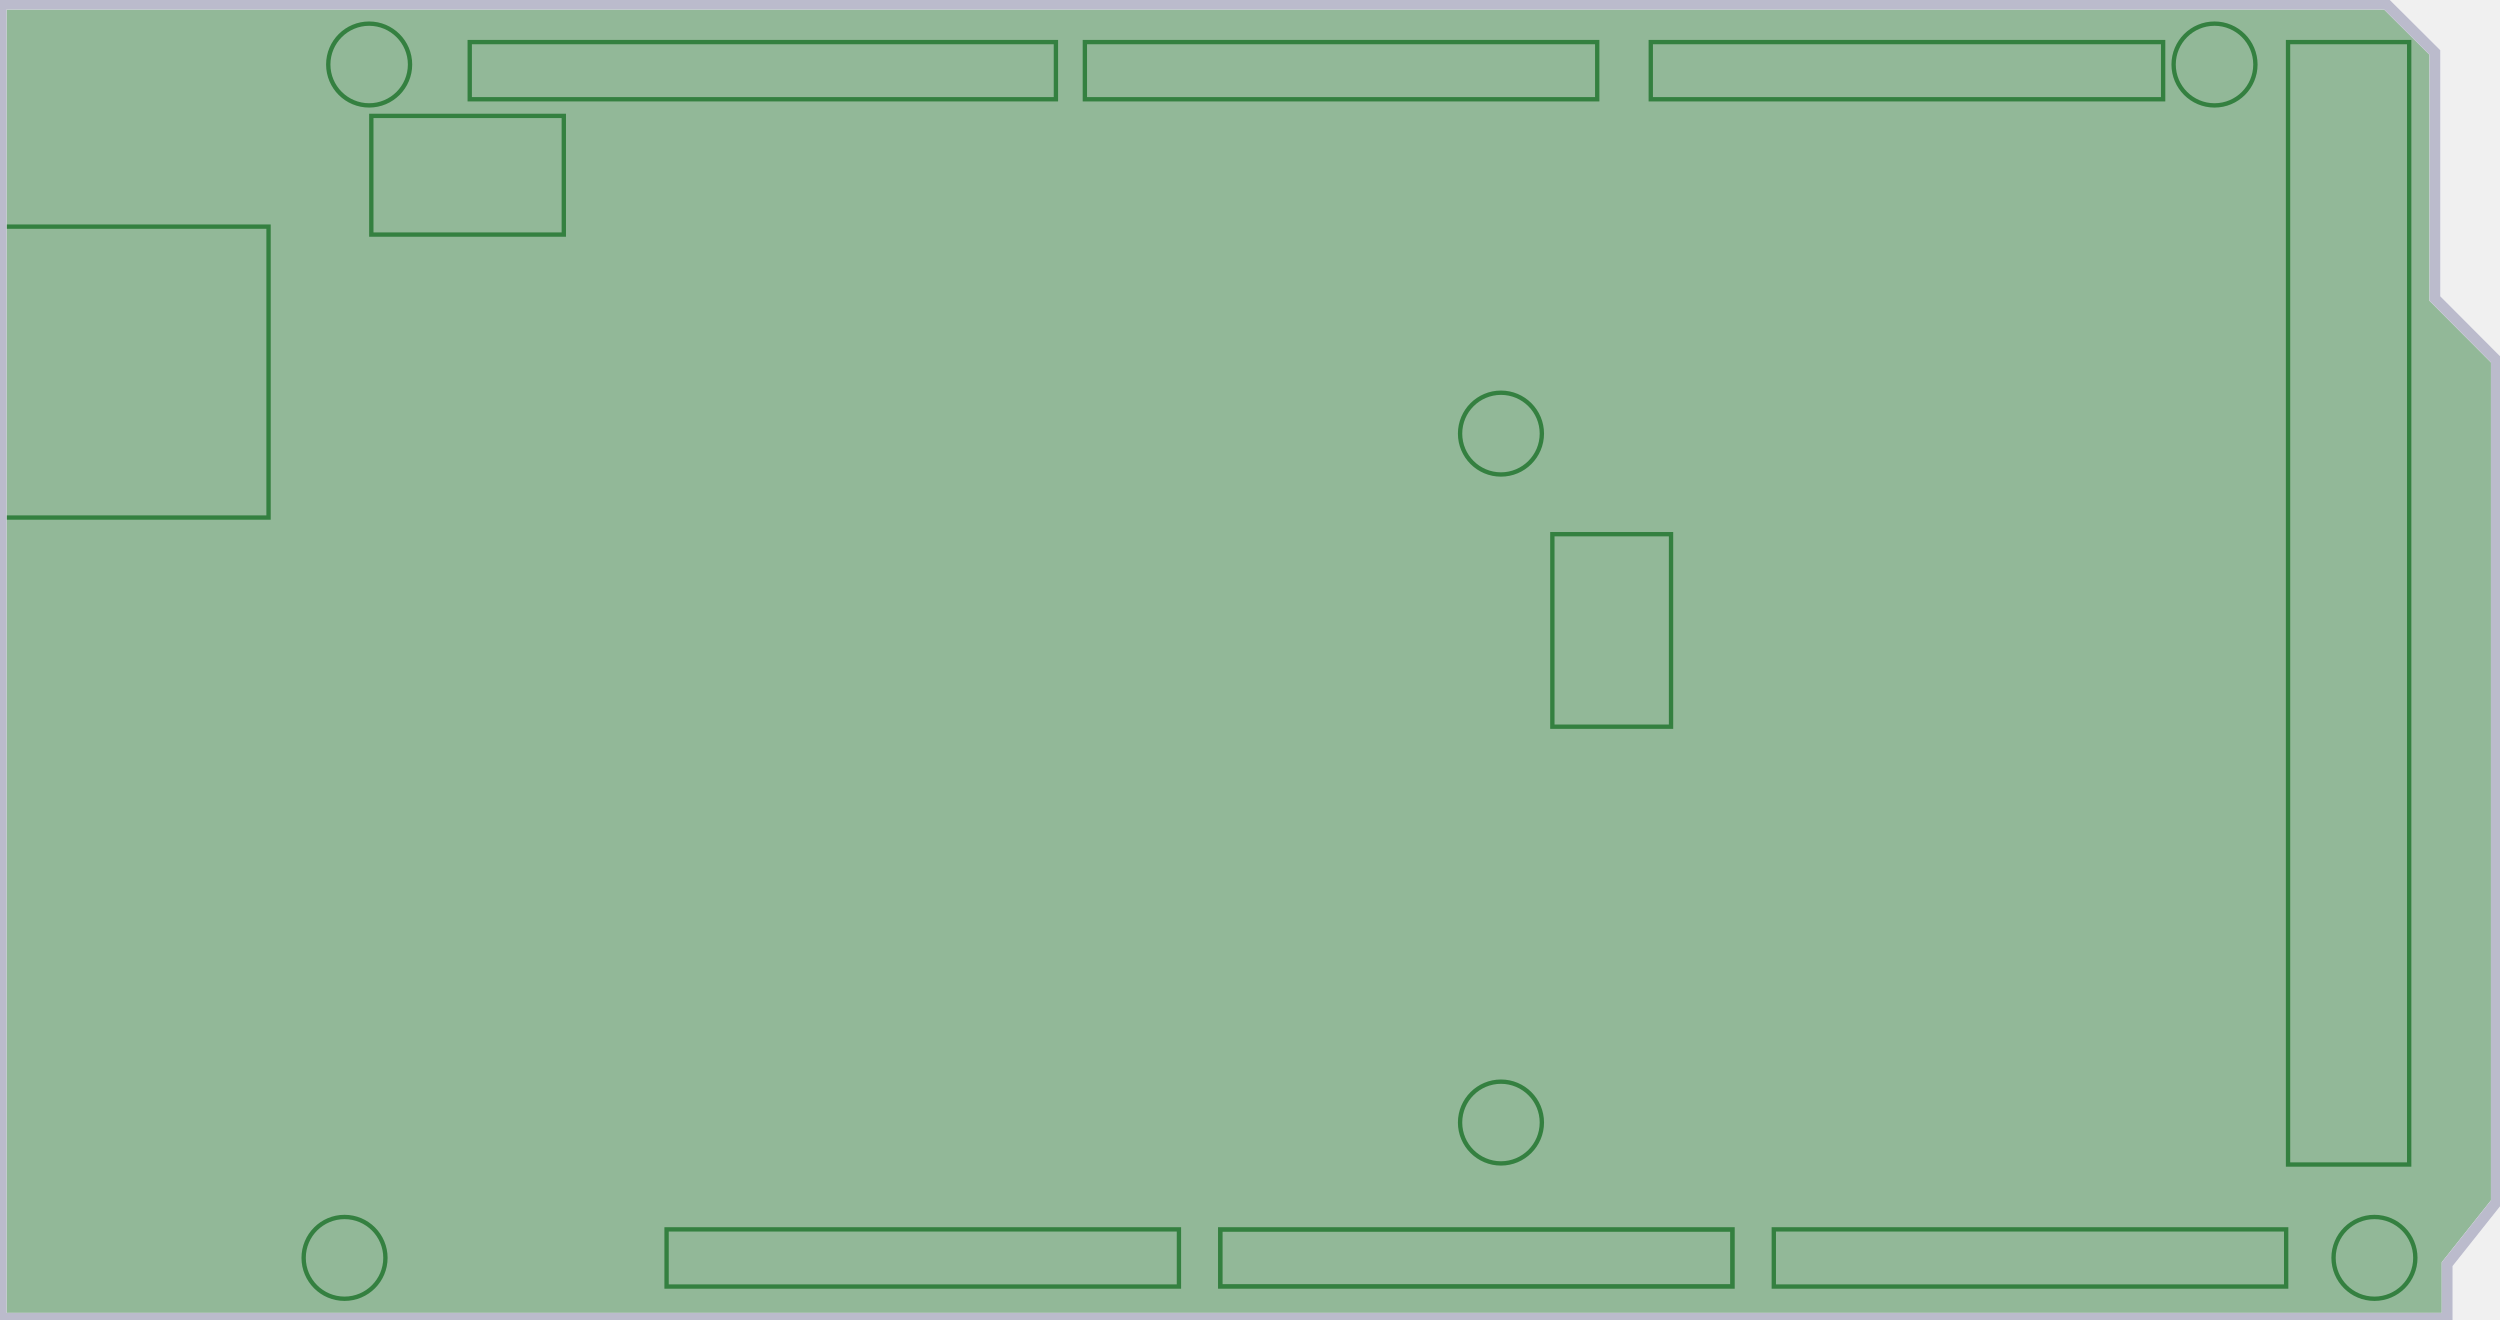
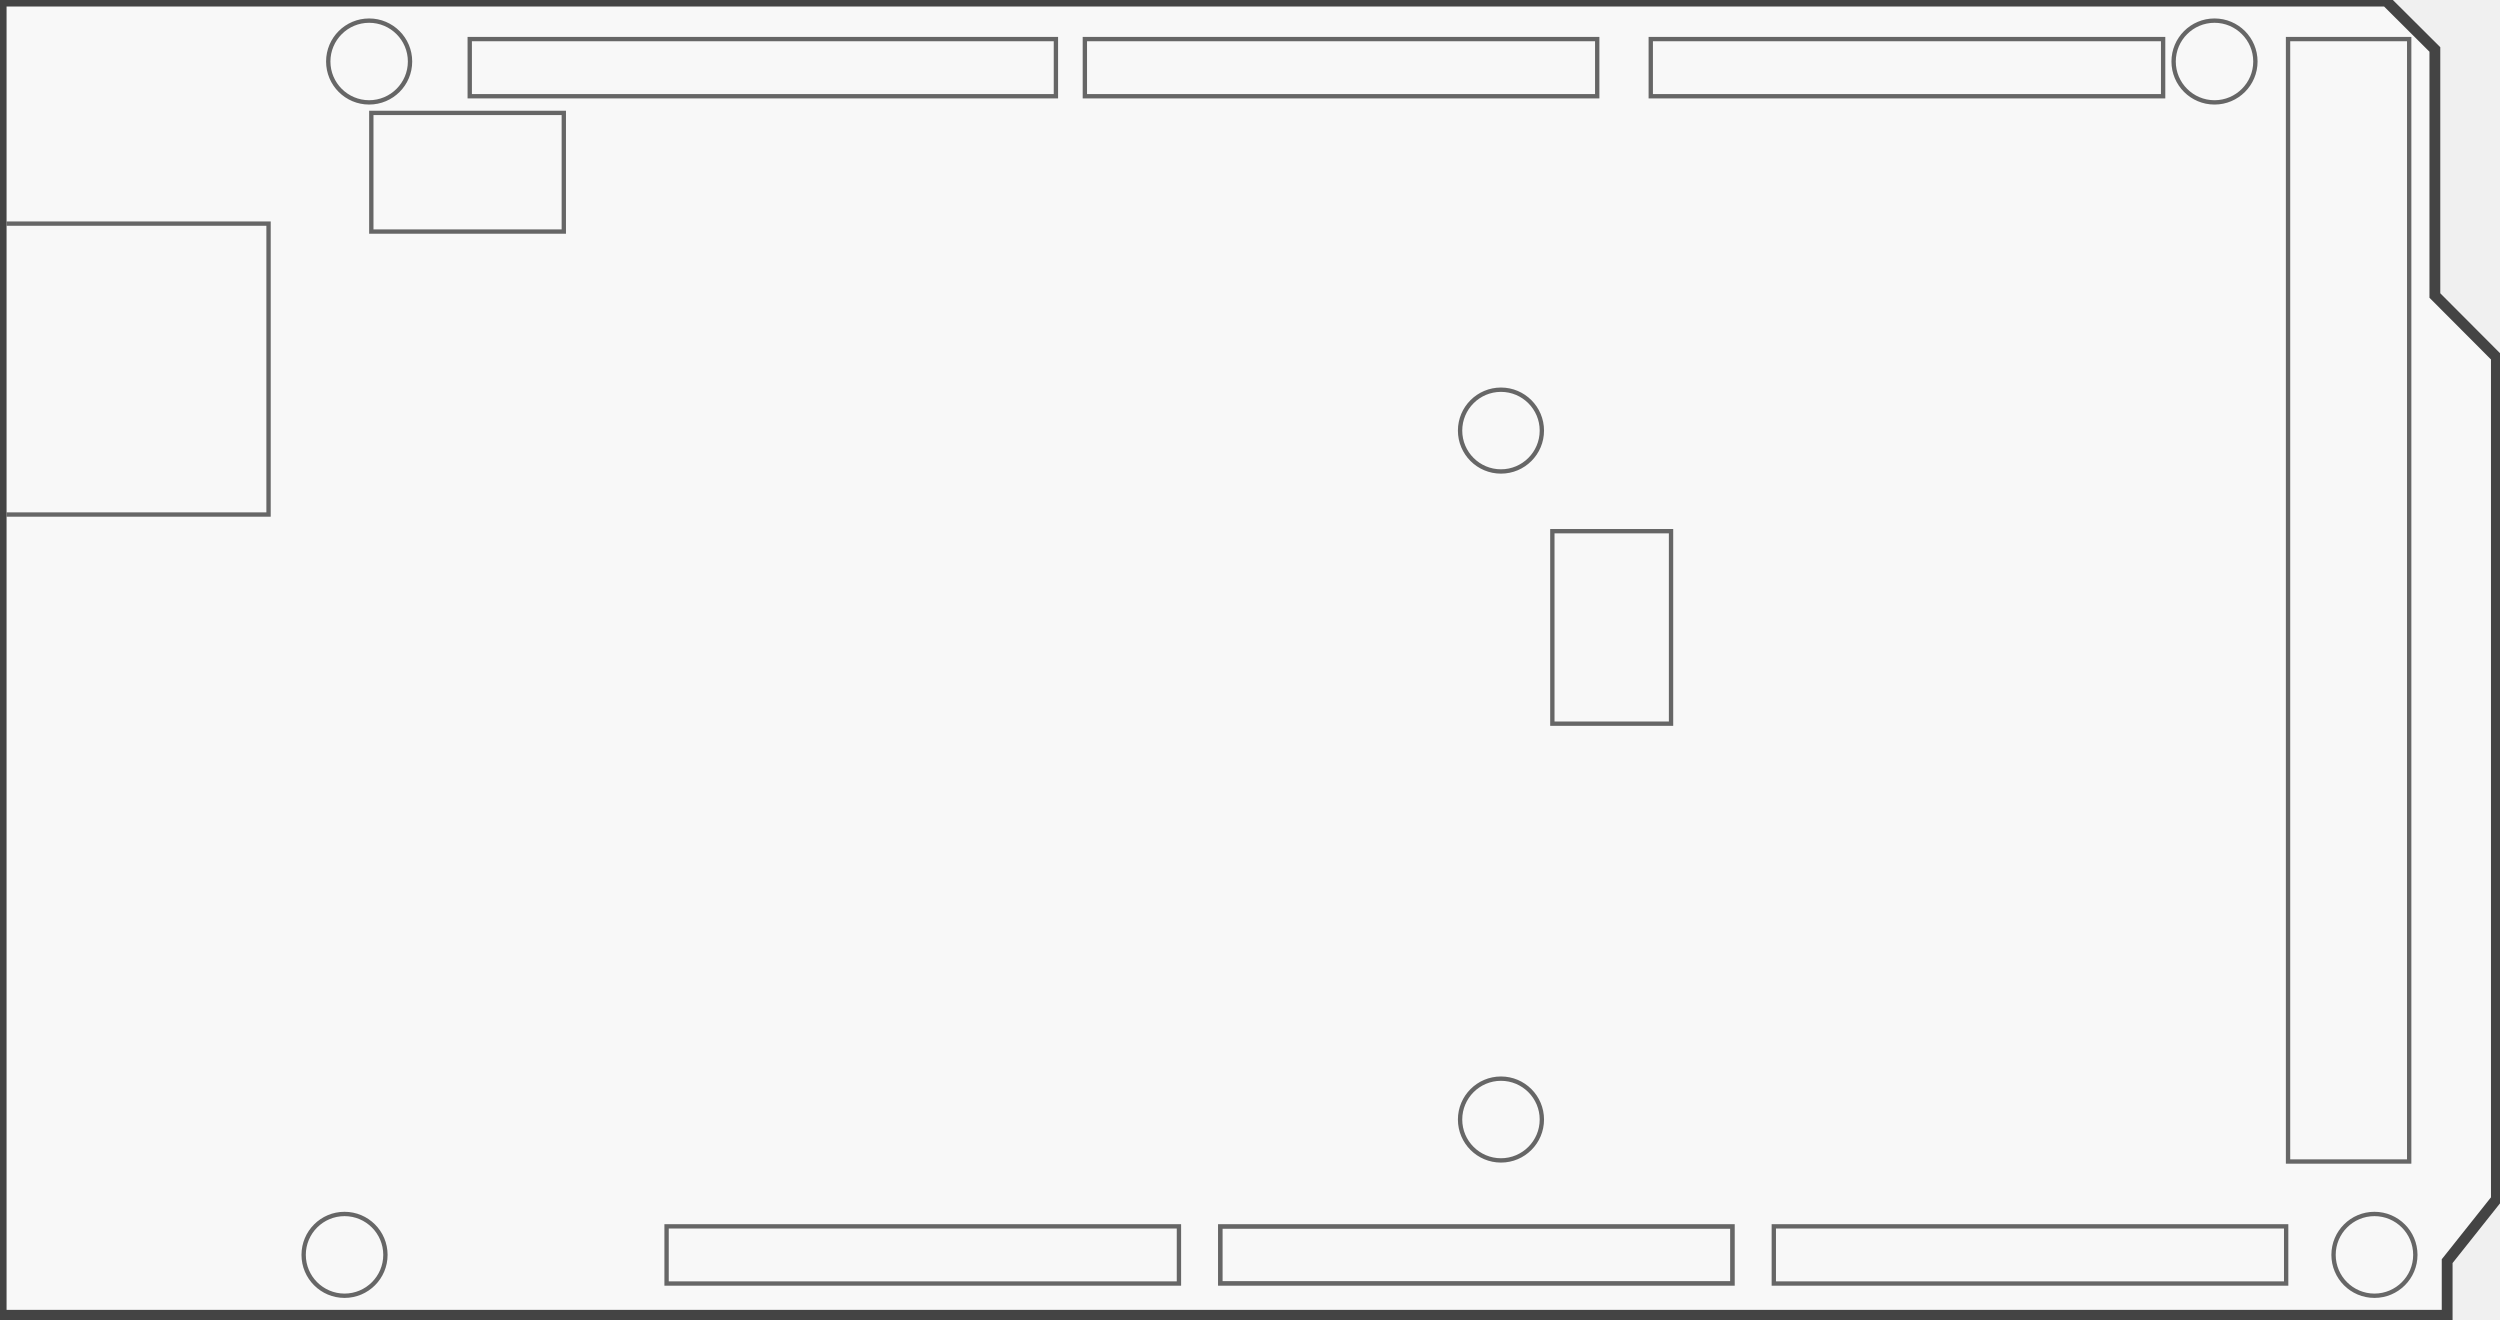
- <svg xmlns="http://www.w3.org/2000/svg" version="1.2" baseProfile="tiny" x="0px" y="0px" width="4in" height="2.111in" viewBox="0 -0.347 288 152" xml:space="preserve">
-   <defs>
- </defs>
+ <svg xmlns="http://www.w3.org/2000/svg" version="1.1" id="Layer_1" x="0px" y="0px" width="288px" height="151.992px" viewBox="0 0 288 151.992" enable-background="new 0 0 288 151.992" xml:space="preserve">
  <g id="board">
-     <path id="boardoutline" fill="#348040" fill-opacity="0.5" d="M280.63,33.992V5.646L274.961,0H0v151.653h282.047v-6.316  l5.67-7.137V41.102L280.63,33.992z" />
+     <path id="boardoutline" fill="#FFFFFF" fill-opacity="0.5" d="M280.623,33.99V5.646L274.954,0H0.008v151.645h282.031v-6.315   l5.67-7.136V41.1L280.623,33.99z" />
    <g id="hole_11_">
-       <path fill="#348040" d="M42.52,2.626c2.46,0,4.461,2.001,4.461,4.46s-2.001,4.46-4.461,4.46c-2.459,0-4.46-2.001-4.46-4.46   S40.06,2.626,42.52,2.626 M42.52,2.126c-2.739,0-4.96,2.221-4.96,4.96c0,2.74,2.221,4.96,4.96,4.96c2.74,0,4.961-2.221,4.961-4.96   C47.48,4.347,45.259,2.126,42.52,2.126L42.52,2.126z" />
+       <path fill="#666666" d="M42.525,2.626c2.46,0,4.461,2.001,4.461,4.459c0,2.459-2.001,4.46-4.461,4.46    c-2.459,0-4.46-2.001-4.46-4.46C38.065,4.627,40.065,2.626,42.525,2.626 M42.525,2.126c-2.739,0-4.96,2.221-4.96,4.959    c0,2.74,2.221,4.96,4.96,4.96c2.74,0,4.961-2.221,4.961-4.96C47.485,4.347,45.264,2.126,42.525,2.126L42.525,2.126z" />
    </g>
    <g id="hole_10_">
-       <path fill="#348040" d="M39.685,140.106c2.46,0,4.461,2.001,4.461,4.461c0,2.459-2.001,4.46-4.461,4.46   c-2.459,0-4.46-2.001-4.46-4.46C35.224,142.107,37.225,140.106,39.685,140.106 M39.685,139.606c-2.739,0-4.96,2.222-4.96,4.961   s2.221,4.96,4.96,4.96c2.74,0,4.961-2.221,4.961-4.96S42.424,139.606,39.685,139.606L39.685,139.606z" />
+       <path fill="#666666" d="M39.69,140.099c2.46,0,4.461,2.001,4.461,4.461c0,2.458-2.001,4.46-4.461,4.46    c-2.459,0-4.459-2.002-4.459-4.46C35.229,142.1,37.23,140.099,39.69,140.099 M39.69,139.599c-2.739,0-4.959,2.222-4.959,4.961    s2.221,4.96,4.959,4.96c2.74,0,4.961-2.221,4.961-4.96S42.429,139.599,39.69,139.599L39.69,139.599z" />
    </g>
    <g id="hole_9_">
-       <path fill="#348040" d="M172.913,124.516c2.46,0,4.461,2.001,4.461,4.461c0,2.459-2.001,4.46-4.461,4.46s-4.461-2.001-4.461-4.46   C168.452,126.517,170.453,124.516,172.913,124.516 M172.913,124.016c-2.739,0-4.961,2.222-4.961,4.961s2.222,4.96,4.961,4.96   s4.961-2.221,4.961-4.96S175.652,124.016,172.913,124.016L172.913,124.016z" />
+       <path fill="#666666" d="M172.912,124.51c2.459,0,4.46,2,4.46,4.461c0,2.459-2.001,4.459-4.46,4.459c-2.461,0-4.461-2-4.461-4.459    C168.451,126.51,170.451,124.51,172.912,124.51 M172.912,124.01c-2.739,0-4.961,2.222-4.961,4.961    c0,2.738,2.222,4.959,4.961,4.959c2.738,0,4.96-2.221,4.96-4.959C177.872,126.231,175.65,124.01,172.912,124.01L172.912,124.01z" />
    </g>
    <g id="hole_8_">
-       <path fill="#348040" d="M172.913,45.146c2.46,0,4.461,2.001,4.461,4.461c0,2.459-2.001,4.46-4.461,4.46s-4.461-2.001-4.461-4.46   C168.452,47.146,170.453,45.146,172.913,45.146 M172.913,44.646c-2.739,0-4.961,2.222-4.961,4.961s2.222,4.96,4.961,4.96   s4.961-2.221,4.961-4.96S175.652,44.646,172.913,44.646L172.913,44.646z" />
+       <path fill="#666666" d="M172.912,45.144c2.459,0,4.46,2.001,4.46,4.461c0,2.459-2.001,4.459-4.46,4.459    c-2.461,0-4.461-2-4.461-4.459C168.451,47.144,170.451,45.144,172.912,45.144 M172.912,44.644c-2.739,0-4.961,2.222-4.961,4.961    s2.222,4.959,4.961,4.959c2.738,0,4.96-2.221,4.96-4.959S175.65,44.644,172.912,44.644L172.912,44.644z" />
    </g>
    <g id="hole_7_">
-       <path fill="#348040" d="M255.118,2.626c2.46,0,4.461,2.001,4.461,4.461c0,2.459-2.001,4.46-4.461,4.46s-4.461-2.001-4.461-4.46   C250.657,4.627,252.658,2.626,255.118,2.626 M255.118,2.126c-2.739,0-4.961,2.222-4.961,4.961s2.222,4.96,4.961,4.96   s4.961-2.221,4.961-4.96S257.857,2.126,255.118,2.126L255.118,2.126z" />
+       <path fill="#666666" d="M255.112,2.626c2.46,0,4.46,2.001,4.46,4.46c0,2.459-2,4.46-4.46,4.46s-4.461-2.001-4.461-4.46    C250.651,4.627,252.652,2.626,255.112,2.626 M255.112,2.126c-2.739,0-4.961,2.222-4.961,4.96c0,2.739,2.222,4.96,4.961,4.96    s4.96-2.221,4.96-4.96C260.072,4.348,257.852,2.126,255.112,2.126L255.112,2.126z" />
    </g>
    <g id="hole_6_">
-       <path fill="#348040" d="M273.543,140.106c2.46,0,4.461,2.001,4.461,4.461c0,2.459-2.001,4.46-4.461,4.46s-4.461-2.001-4.461-4.46   C269.082,142.107,271.083,140.106,273.543,140.106 M273.543,139.606c-2.739,0-4.961,2.222-4.961,4.961s2.222,4.96,4.961,4.96   s4.961-2.221,4.961-4.96S276.282,139.606,273.543,139.606L273.543,139.606z" />
+       <path fill="#666666" d="M273.536,140.099c2.46,0,4.461,2.001,4.461,4.461c0,2.458-2.001,4.46-4.461,4.46s-4.461-2.002-4.461-4.46    C269.075,142.1,271.076,140.099,273.536,140.099 M273.536,139.599c-2.739,0-4.961,2.222-4.961,4.961s2.222,4.96,4.961,4.96    s4.961-2.221,4.961-4.96S276.275,139.599,273.536,139.599L273.536,139.599z" />
    </g>
    <g id="ICSP1_1_">
-       <path fill="#348040" d="M192.256,61.445v21.677h-13.173V61.445H192.256 M192.756,60.945h-14.173v22.677h14.173V60.945   L192.756,60.945z" />
+       <path fill="#666666" d="M192.254,61.442v21.675h-13.173V61.442H192.254 M192.754,60.942h-14.173v22.675h14.173V60.942    L192.754,60.942z" />
    </g>
    <g id="ICSP2_1_">
-       <path fill="#348040" d="M64.696,13.255v13.173H43.02V13.255H64.696 M65.196,12.755H42.52v14.173h22.677V12.755L65.196,12.755z" />
+       <path fill="#666666" d="M64.7,13.254v13.172H43.025V13.254H64.7 M65.2,12.754H42.525v14.172h22.676L65.2,12.754L65.2,12.754z" />
    </g>
    <g id="Header_13_">
-       <path fill="#348040" d="M121.39,4.752v6.086H54.358V4.752H121.39 M121.89,4.252H53.858v7.086h68.032V4.252L121.89,4.252z" />
+       <path fill="#666666" d="M121.391,4.752v6.085H54.363V4.752H121.391 M121.891,4.252H53.863v7.085h68.028V4.252L121.891,4.252z" />
    </g>
    <g id="Header_12_">
-       <path fill="#348040" d="M248.948,4.752v6.087h-58.527V4.752H248.948 M249.448,4.252h-59.527v7.087h59.527V4.252L249.448,4.252z" />
+       <path fill="#666666" d="M248.942,4.752v6.086h-58.524V4.752H248.942 M249.442,4.252h-59.524v7.086h59.524V4.252L249.442,4.252z" />
    </g>
    <g id="Header_11_">
-       <path fill="#348040" d="M183.752,4.752v6.087h-58.527V4.752H183.752 M184.252,4.252h-59.527v7.087h59.527V4.252L184.252,4.252z" />
+       <path fill="#666666" d="M183.75,4.752v6.086h-58.524V4.752H183.75 M184.25,4.252h-59.524v7.086h59.524V4.252L184.25,4.252z" />
    </g>
    <g id="Header_10_">
-       <path fill="#348040" d="M263.122,141.534v6.087h-58.527v-6.087H263.122 M263.622,141.034h-59.527v7.087h59.527V141.034   L263.622,141.034z" />
+       <path fill="#666666" d="M263.115,141.526v6.087h-58.523v-6.087H263.115 M263.615,141.026h-59.523v7.087h59.523V141.026    L263.615,141.026z" />
    </g>
    <g id="Header_9_">
-       <path fill="#348040" d="M199.315,141.562v6.032h-58.473v-6.032H199.315 M199.843,141.034h-59.527v7.087h59.527V141.034   L199.843,141.034z" />
+       <path fill="#666666" d="M199.313,141.555v6.031h-58.47v-6.031H199.313 M199.84,141.026h-59.523v7.087h59.523V141.026    L199.84,141.026z" />
    </g>
    <g id="Header_8_">
-       <path fill="#348040" d="M135.563,141.534v6.087H77.036v-6.087H135.563 M136.063,141.034H76.536v7.087h59.527V141.034   L136.063,141.034z" />
+       <path fill="#666666" d="M135.563,141.526v6.087H77.04v-6.087H135.563 M136.063,141.026H76.54v7.087h59.524V141.026    L136.063,141.026z" />
    </g>
    <g id="Header_7_">
-       <path fill="#348040" d="M277.295,4.752v128.812h-13.457V4.752H277.295 M277.795,4.252h-14.457v129.812h14.457V4.252L277.795,4.252z   " />
+       <path fill="#666666" d="M277.288,4.752v128.805h-13.456V4.752H277.288 M277.788,4.252h-14.456v129.805h14.456V4.252L277.788,4.252    z" />
    </g>
    <g id="usbconnector_1_">
-       <path fill="#348040" d="M30.681,26.012v33.016H0.5V26.012H30.681 M31.181,25.512H0v34.016h31.181V25.512L31.181,25.512z" />
+       <path fill="#666666" d="M30.687,26.011v33.014H0.507V26.011H30.687 M31.187,25.511H0.008v34.014h31.179V25.511L31.187,25.511z" />
    </g>
  </g>
  <g id="silkscreen">
-     <path id="outline_2_" fill="none" stroke="#FFFFFF" d="M274.857,0.25l5.522,5.5v28.242v0.104l0.073,0.073l7.014,7.037v96.908l-5.615,7.068  l-0.055,0.068v0.087v6.066H0.25V0.25H274.857 M274.961,0H0v151.653h282.047v-6.316l5.67-7.137V41.102l-7.087-7.11V5.646L274.961,0  L274.961,0z" />
+     <path id="outline_2_" fill="none" stroke="#FFFFFF" d="M274.85,0.25l5.522,5.5V33.99v0.104l0.073,0.073l7.014,7.037v96.903   l-5.615,7.066l-0.055,0.068v0.087v6.065H0.258V0.25H274.85 M274.954,0H0.008v151.645h282.031v-6.315l5.67-7.136V41.1l-7.086-7.109   V5.646L274.954,0L274.954,0z" />
  </g>
  <g id="silkscreen0">
-     <path id="outline_2_" fill="none" stroke="#bbbbcc" d="M274.857,0.25l5.522,5.5v28.242v0.104l0.073,0.073l7.014,7.037v96.908l-5.615,7.068  l-0.055,0.068v0.087v6.066H0.25V0.25H274.857 M274.961,0H0v151.653h282.047v-6.316l5.67-7.137V41.102l-7.087-7.11V5.646L274.961,0  L274.961,0z" />
+     <path id="outline_1_" fill="none" stroke="#444444" d="M274.85,0.25l5.522,5.5V33.99v0.104l0.073,0.073l7.014,7.037v96.903   l-5.615,7.066l-0.055,0.068v0.087v6.065H0.258V0.25H274.85 M274.954,0H0.008v151.645h282.031v-6.315l5.67-7.136V41.1l-7.086-7.109   V5.646L274.954,0L274.954,0z" />
  </g>
</svg>
